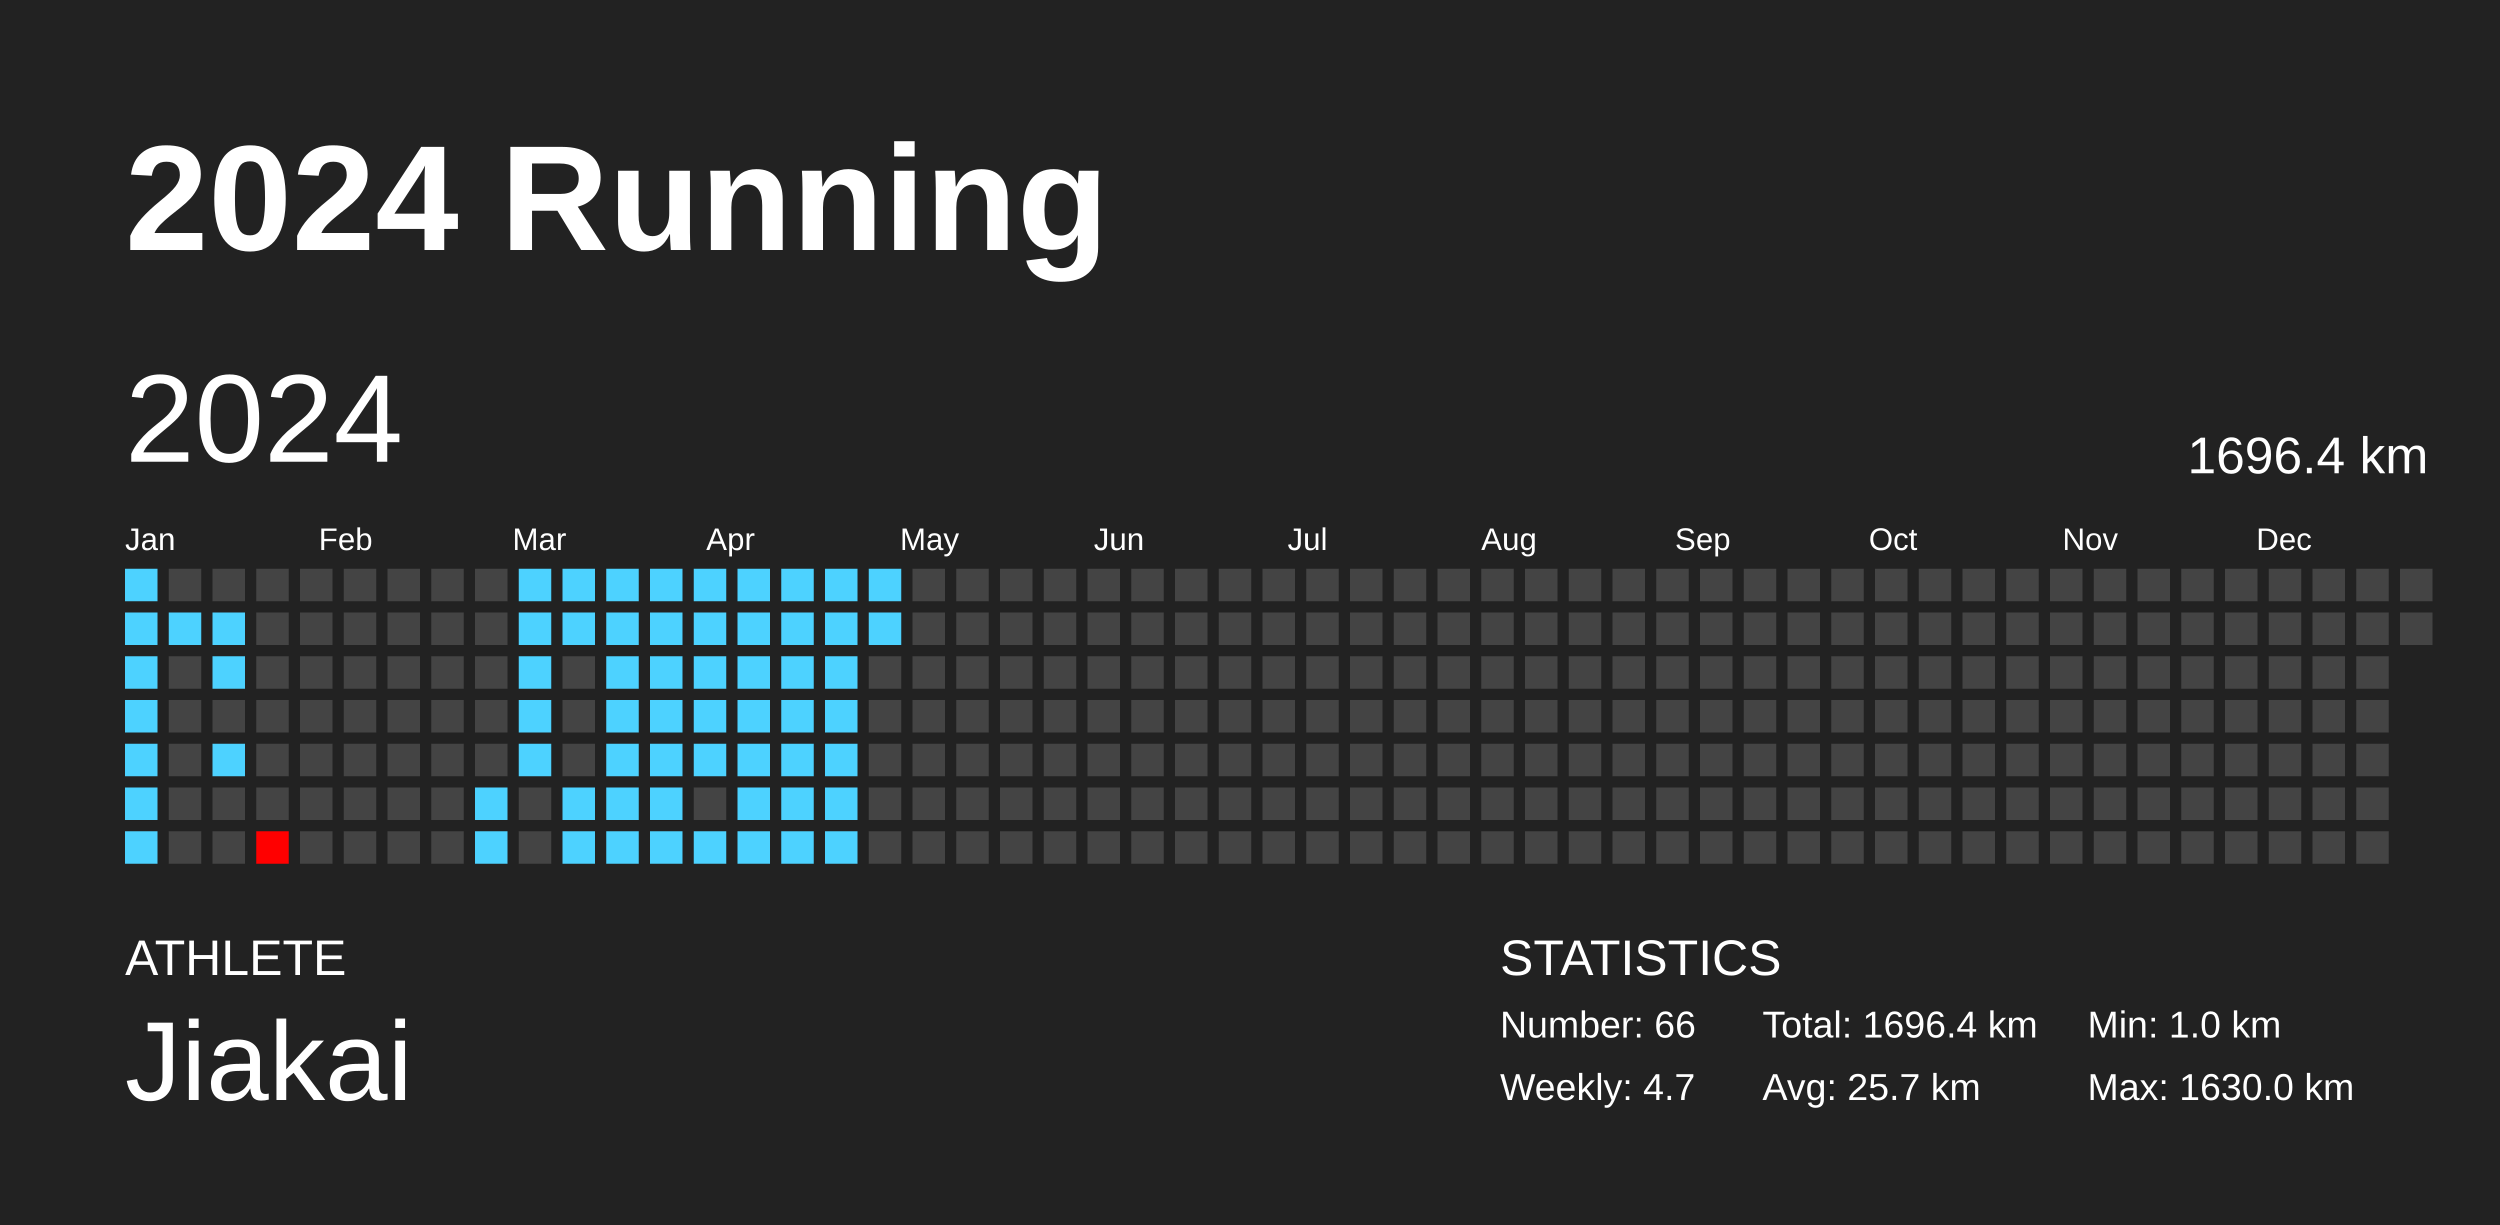
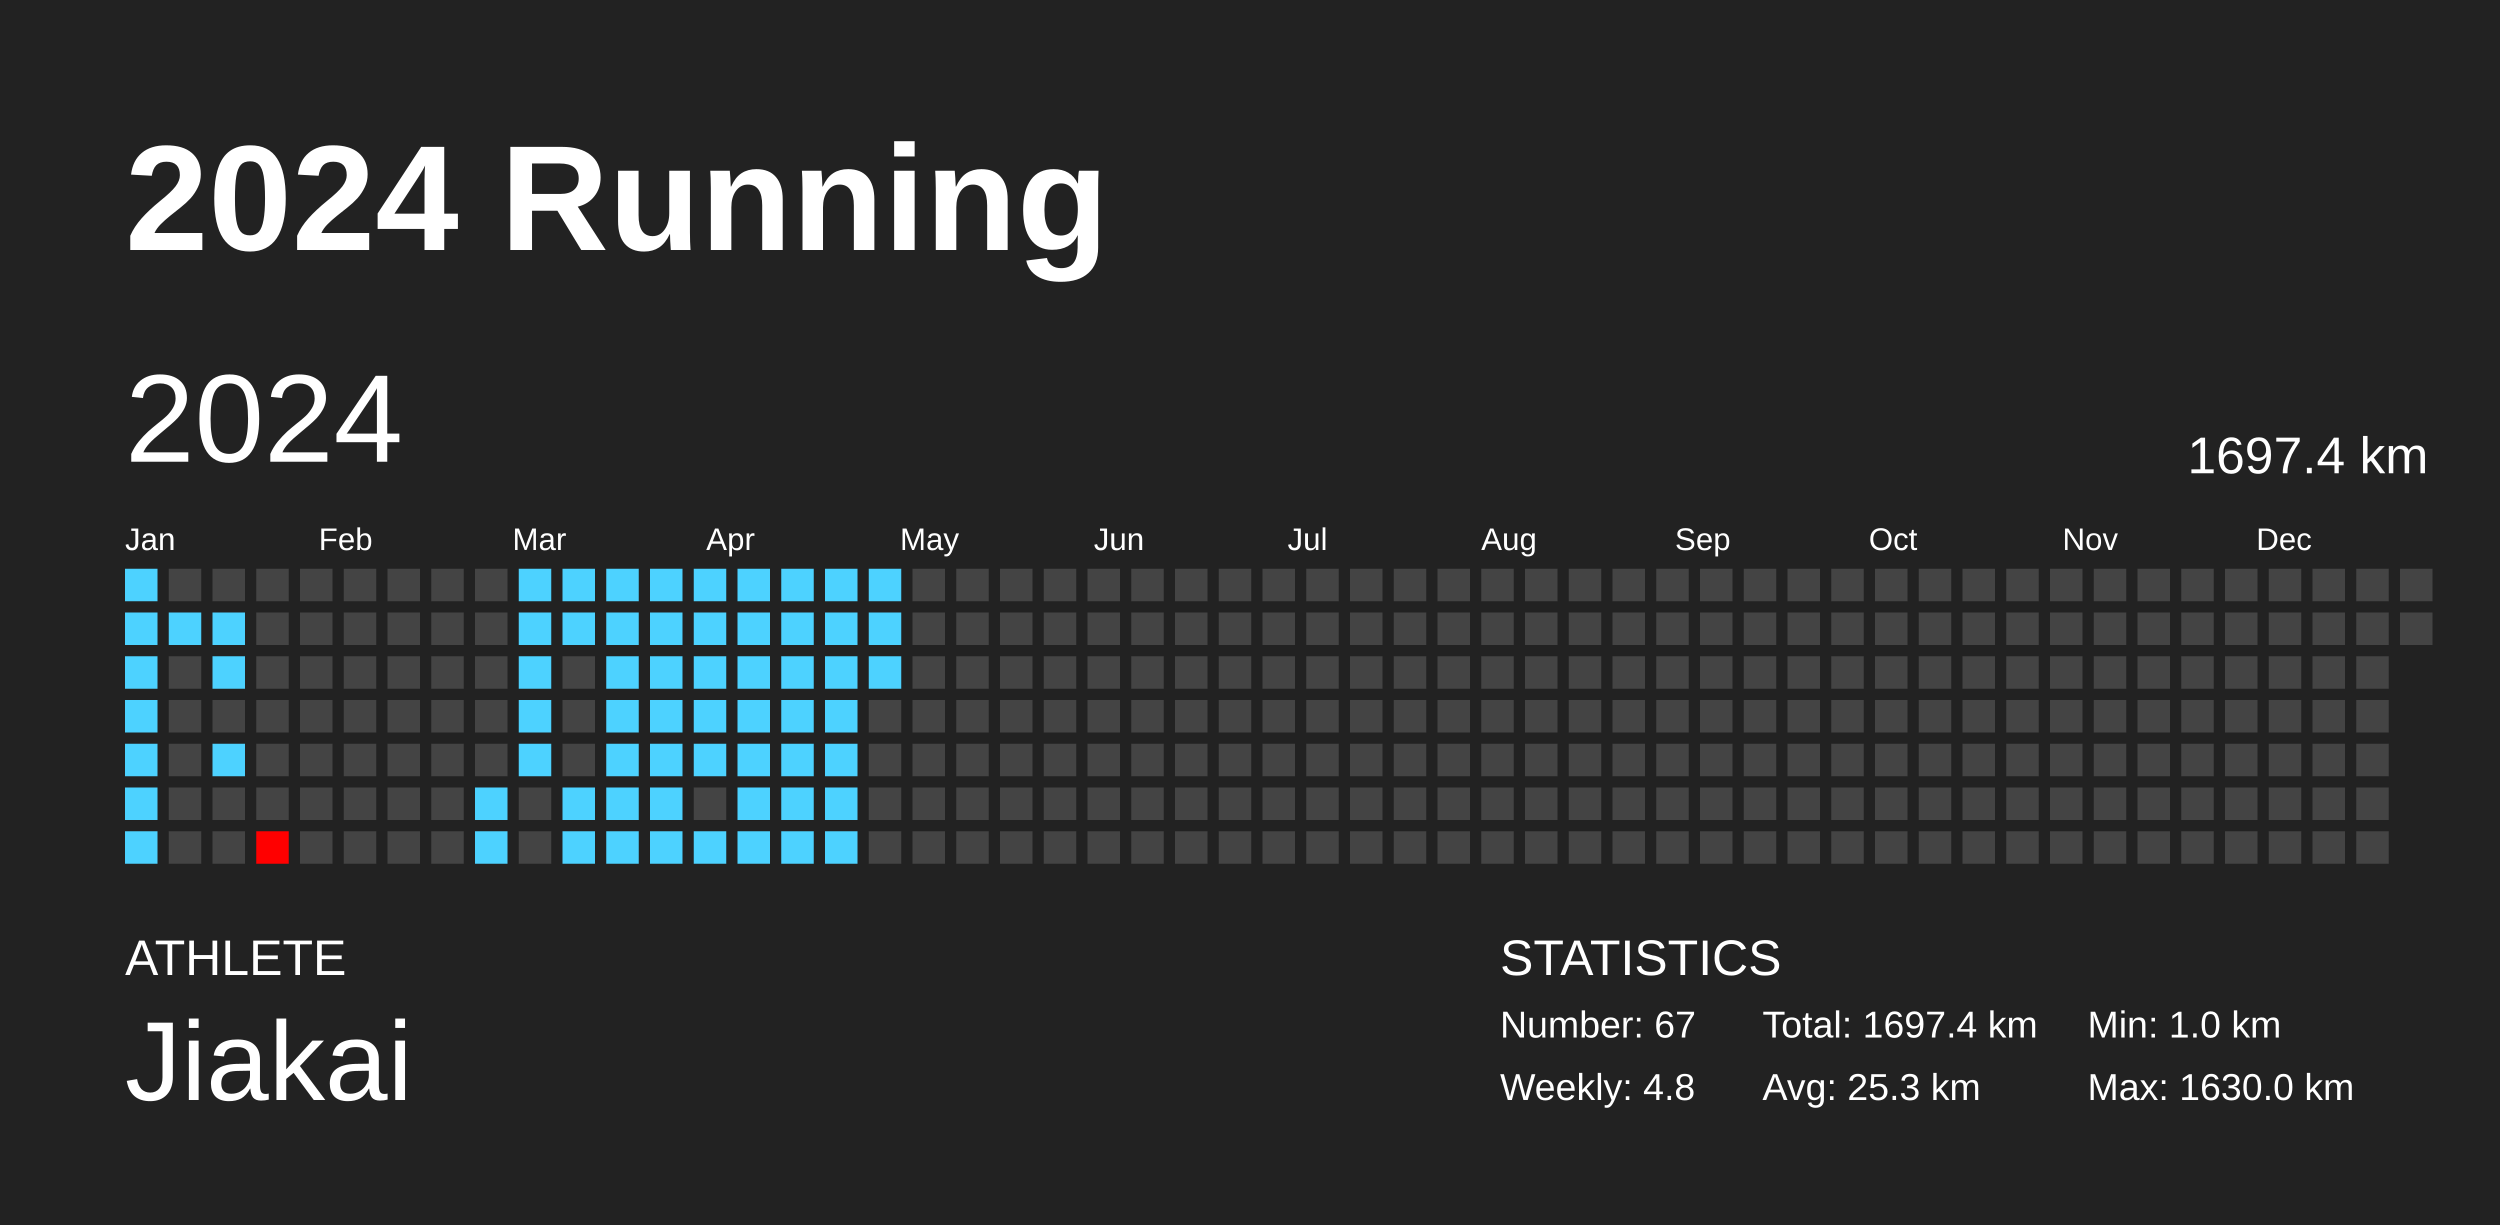
<svg xmlns="http://www.w3.org/2000/svg" baseProfile="full" height="98mm" version="1.1" viewBox="0,0,200,98" width="200mm">
  <defs />
  <rect fill="#222222" height="98" width="200" x="0" y="0" />
  <text fill="#FFFFFF" style="font-size:12px; font-family:Arial; font-weight:bold;" x="10" y="20">2024 Running</text>
  <text fill="#FFFFFF" style="font-size:4px; font-family:Arial" x="10" y="78">ATHLETE</text>
  <text fill="#FFFFFF" style="font-size:9px; font-family:Arial" x="10" y="88">Jiakai</text>
  <text fill="#FFFFFF" style="font-size:4px; font-family:Arial" x="120" y="78">STATISTICS</text>
-   <text fill="#FFFFFF" style="font-size:3px; font-family:Arial" x="120" y="83">Number: 66</text>
-   <text fill="#FFFFFF" style="font-size:3px; font-family:Arial" x="120" y="88">Weekly: 4.7</text>
-   <text fill="#FFFFFF" style="font-size:3px; font-family:Arial" x="141" y="83">Total: 1696.4 km</text>
-   <text fill="#FFFFFF" style="font-size:3px; font-family:Arial" x="141" y="88">Avg: 25.7 km</text>
+   <text fill="#FFFFFF" style="font-size:3px; font-family:Arial" x="120" y="83">Number: 67</text>
+   <text fill="#FFFFFF" style="font-size:3px; font-family:Arial" x="120" y="88">Weekly: 4.8</text>
+   <text fill="#FFFFFF" style="font-size:3px; font-family:Arial" x="141" y="83">Total: 1697.4 km</text>
+   <text fill="#FFFFFF" style="font-size:3px; font-family:Arial" x="141" y="88">Avg: 25.3 km</text>
  <text fill="#FFFFFF" style="font-size:3px; font-family:Arial" x="167" y="83">Min: 1.0 km</text>
  <text fill="#FFFFFF" style="font-size:3px; font-family:Arial" x="167" y="88">Max: 1630.0 km</text>
  <text dominant-baseline="hanging" fill="#FFFFFF" style="font-size:10.0px; font-family:Arial;" x="10" y="30">2024</text>
-   <text dominant-baseline="hanging" fill="#FFFFFF" style="font-size:4.125px; font-family:Arial;" x="175" y="35">1696.4 km</text>
+   <text dominant-baseline="hanging" fill="#FFFFFF" style="font-size:4.125px; font-family:Arial;" x="175" y="35">1697.4 km</text>
  <text fill="#FFFFFF" style="font-size:2.5px; font-family:Arial" x="10.0" y="44">Jan</text>
  <text fill="#FFFFFF" style="font-size:2.5px; font-family:Arial" x="25.5" y="44">Feb</text>
  <text fill="#FFFFFF" style="font-size:2.5px; font-family:Arial" x="41.0" y="44">Mar</text>
  <text fill="#FFFFFF" style="font-size:2.5px; font-family:Arial" x="56.5" y="44">Apr</text>
  <text fill="#FFFFFF" style="font-size:2.5px; font-family:Arial" x="72.0" y="44">May</text>
  <text fill="#FFFFFF" style="font-size:2.5px; font-family:Arial" x="87.5" y="44">Jun</text>
  <text fill="#FFFFFF" style="font-size:2.5px; font-family:Arial" x="103.0" y="44">Jul</text>
  <text fill="#FFFFFF" style="font-size:2.5px; font-family:Arial" x="118.5" y="44">Aug</text>
  <text fill="#FFFFFF" style="font-size:2.5px; font-family:Arial" x="134.0" y="44">Sep</text>
  <text fill="#FFFFFF" style="font-size:2.5px; font-family:Arial" x="149.5" y="44">Oct</text>
  <text fill="#FFFFFF" style="font-size:2.5px; font-family:Arial" x="165.0" y="44">Nov</text>
  <text fill="#FFFFFF" style="font-size:2.5px; font-family:Arial" x="180.5" y="44">Dec</text>
  <rect fill="#4dd2ff" height="2.6" width="2.6" x="10.0" y="45.5" />
  <rect fill="#4dd2ff" height="2.6" width="2.6" x="10.0" y="49.0" />
  <rect fill="#4dd2ff" height="2.6" width="2.6" x="10.0" y="52.5" />
  <rect fill="#4dd2ff" height="2.6" width="2.6" x="10.0" y="56.0" />
  <rect fill="#4dd2ff" height="2.6" width="2.6" x="10.0" y="59.5" />
  <rect fill="#4dd2ff" height="2.6" width="2.6" x="10.0" y="63.0" />
  <rect fill="#4dd2ff" height="2.6" width="2.6" x="10.0" y="66.5" />
  <rect fill="#444444" height="2.6" width="2.6" x="13.5" y="45.5" />
  <rect fill="#4dd2ff" height="2.6" width="2.6" x="13.5" y="49.0" />
  <rect fill="#444444" height="2.6" width="2.6" x="13.5" y="52.5" />
  <rect fill="#444444" height="2.6" width="2.6" x="13.5" y="56.0" />
  <rect fill="#444444" height="2.6" width="2.6" x="13.5" y="59.5" />
  <rect fill="#444444" height="2.6" width="2.6" x="13.5" y="63.0" />
  <rect fill="#444444" height="2.6" width="2.6" x="13.5" y="66.5" />
  <rect fill="#444444" height="2.6" width="2.6" x="17.0" y="45.5" />
  <rect fill="#4dd2ff" height="2.6" width="2.6" x="17.0" y="49.0" />
  <rect fill="#4dd2ff" height="2.6" width="2.6" x="17.0" y="52.5" />
  <rect fill="#444444" height="2.6" width="2.6" x="17.0" y="56.0" />
  <rect fill="#4dd2ff" height="2.6" width="2.6" x="17.0" y="59.5" />
  <rect fill="#444444" height="2.6" width="2.6" x="17.0" y="63.0" />
  <rect fill="#444444" height="2.6" width="2.6" x="17.0" y="66.5" />
  <rect fill="#444444" height="2.6" width="2.6" x="20.5" y="45.5" />
  <rect fill="#444444" height="2.6" width="2.6" x="20.5" y="49.0" />
  <rect fill="#444444" height="2.6" width="2.6" x="20.5" y="52.5" />
  <rect fill="#444444" height="2.6" width="2.6" x="20.5" y="56.0" />
  <rect fill="#444444" height="2.6" width="2.6" x="20.5" y="59.5" />
  <rect fill="#444444" height="2.6" width="2.6" x="20.5" y="63.0" />
  <rect fill="red" height="2.6" width="2.6" x="20.5" y="66.5" />
  <rect fill="#444444" height="2.6" width="2.6" x="24.0" y="45.5" />
  <rect fill="#444444" height="2.6" width="2.6" x="24.0" y="49.0" />
  <rect fill="#444444" height="2.6" width="2.6" x="24.0" y="52.5" />
  <rect fill="#444444" height="2.6" width="2.6" x="24.0" y="56.0" />
  <rect fill="#444444" height="2.6" width="2.6" x="24.0" y="59.5" />
  <rect fill="#444444" height="2.6" width="2.6" x="24.0" y="63.0" />
  <rect fill="#444444" height="2.6" width="2.6" x="24.0" y="66.5" />
  <rect fill="#444444" height="2.6" width="2.6" x="27.5" y="45.5" />
  <rect fill="#444444" height="2.6" width="2.6" x="27.5" y="49.0" />
  <rect fill="#444444" height="2.6" width="2.6" x="27.5" y="52.5" />
  <rect fill="#444444" height="2.6" width="2.6" x="27.5" y="56.0" />
  <rect fill="#444444" height="2.6" width="2.6" x="27.5" y="59.5" />
  <rect fill="#444444" height="2.6" width="2.6" x="27.5" y="63.0" />
  <rect fill="#444444" height="2.6" width="2.6" x="27.5" y="66.5" />
  <rect fill="#444444" height="2.6" width="2.6" x="31.0" y="45.5" />
  <rect fill="#444444" height="2.6" width="2.6" x="31.0" y="49.0" />
  <rect fill="#444444" height="2.6" width="2.6" x="31.0" y="52.5" />
  <rect fill="#444444" height="2.6" width="2.6" x="31.0" y="56.0" />
  <rect fill="#444444" height="2.6" width="2.6" x="31.0" y="59.5" />
  <rect fill="#444444" height="2.6" width="2.6" x="31.0" y="63.0" />
  <rect fill="#444444" height="2.6" width="2.6" x="31.0" y="66.5" />
  <rect fill="#444444" height="2.6" width="2.6" x="34.5" y="45.5" />
  <rect fill="#444444" height="2.6" width="2.6" x="34.5" y="49.0" />
  <rect fill="#444444" height="2.6" width="2.6" x="34.5" y="52.5" />
  <rect fill="#444444" height="2.6" width="2.6" x="34.5" y="56.0" />
  <rect fill="#444444" height="2.6" width="2.6" x="34.5" y="59.5" />
  <rect fill="#444444" height="2.6" width="2.6" x="34.5" y="63.0" />
  <rect fill="#444444" height="2.6" width="2.6" x="34.5" y="66.5" />
  <rect fill="#444444" height="2.6" width="2.6" x="38.0" y="45.5" />
  <rect fill="#444444" height="2.6" width="2.6" x="38.0" y="49.0" />
  <rect fill="#444444" height="2.6" width="2.6" x="38.0" y="52.5" />
  <rect fill="#444444" height="2.6" width="2.6" x="38.0" y="56.0" />
  <rect fill="#444444" height="2.6" width="2.6" x="38.0" y="59.5" />
  <rect fill="#4dd2ff" height="2.6" width="2.6" x="38.0" y="63.0" />
  <rect fill="#4dd2ff" height="2.6" width="2.6" x="38.0" y="66.5" />
  <rect fill="#4dd2ff" height="2.6" width="2.6" x="41.5" y="45.5" />
  <rect fill="#4dd2ff" height="2.6" width="2.6" x="41.5" y="49.0" />
  <rect fill="#4dd2ff" height="2.6" width="2.6" x="41.5" y="52.5" />
  <rect fill="#4dd2ff" height="2.6" width="2.6" x="41.5" y="56.0" />
  <rect fill="#4dd2ff" height="2.6" width="2.6" x="41.5" y="59.5" />
  <rect fill="#444444" height="2.6" width="2.6" x="41.5" y="63.0" />
  <rect fill="#444444" height="2.6" width="2.6" x="41.5" y="66.5" />
  <rect fill="#4dd2ff" height="2.6" width="2.6" x="45.0" y="45.5" />
  <rect fill="#4dd2ff" height="2.6" width="2.6" x="45.0" y="49.0" />
  <rect fill="#444444" height="2.6" width="2.6" x="45.0" y="52.5" />
  <rect fill="#444444" height="2.6" width="2.6" x="45.0" y="56.0" />
  <rect fill="#444444" height="2.6" width="2.6" x="45.0" y="59.5" />
  <rect fill="#4dd2ff" height="2.6" width="2.6" x="45.0" y="63.0" />
  <rect fill="#4dd2ff" height="2.6" width="2.6" x="45.0" y="66.5" />
  <rect fill="#4dd2ff" height="2.6" width="2.6" x="48.5" y="45.5" />
  <rect fill="#4dd2ff" height="2.6" width="2.6" x="48.5" y="49.0" />
  <rect fill="#4dd2ff" height="2.6" width="2.6" x="48.5" y="52.5" />
  <rect fill="#4dd2ff" height="2.6" width="2.6" x="48.5" y="56.0" />
  <rect fill="#4dd2ff" height="2.6" width="2.6" x="48.5" y="59.5" />
  <rect fill="#4dd2ff" height="2.6" width="2.6" x="48.5" y="63.0" />
  <rect fill="#4dd2ff" height="2.6" width="2.6" x="48.5" y="66.5" />
  <rect fill="#4dd2ff" height="2.6" width="2.6" x="52.0" y="45.5" />
  <rect fill="#4dd2ff" height="2.6" width="2.6" x="52.0" y="49.0" />
  <rect fill="#4dd2ff" height="2.6" width="2.6" x="52.0" y="52.5" />
  <rect fill="#4dd2ff" height="2.6" width="2.6" x="52.0" y="56.0" />
  <rect fill="#4dd2ff" height="2.6" width="2.6" x="52.0" y="59.5" />
  <rect fill="#4dd2ff" height="2.6" width="2.6" x="52.0" y="63.0" />
  <rect fill="#4dd2ff" height="2.6" width="2.6" x="52.0" y="66.5" />
  <rect fill="#4dd2ff" height="2.6" width="2.6" x="55.5" y="45.5" />
  <rect fill="#4dd2ff" height="2.6" width="2.6" x="55.5" y="49.0" />
  <rect fill="#4dd2ff" height="2.6" width="2.6" x="55.5" y="52.5" />
  <rect fill="#4dd2ff" height="2.6" width="2.6" x="55.5" y="56.0" />
  <rect fill="#4dd2ff" height="2.6" width="2.6" x="55.5" y="59.5" />
  <rect fill="#444444" height="2.6" width="2.6" x="55.5" y="63.0" />
  <rect fill="#4dd2ff" height="2.6" width="2.6" x="55.5" y="66.5" />
  <rect fill="#4dd2ff" height="2.6" width="2.6" x="59.0" y="45.5" />
  <rect fill="#4dd2ff" height="2.6" width="2.6" x="59.0" y="49.0" />
  <rect fill="#4dd2ff" height="2.6" width="2.6" x="59.0" y="52.5" />
  <rect fill="#4dd2ff" height="2.6" width="2.6" x="59.0" y="56.0" />
  <rect fill="#4dd2ff" height="2.6" width="2.6" x="59.0" y="59.5" />
  <rect fill="#4dd2ff" height="2.6" width="2.6" x="59.0" y="63.0" />
  <rect fill="#4dd2ff" height="2.6" width="2.6" x="59.0" y="66.5" />
  <rect fill="#4dd2ff" height="2.6" width="2.6" x="62.5" y="45.5" />
  <rect fill="#4dd2ff" height="2.6" width="2.6" x="62.5" y="49.0" />
  <rect fill="#4dd2ff" height="2.6" width="2.6" x="62.5" y="52.5" />
  <rect fill="#4dd2ff" height="2.6" width="2.6" x="62.5" y="56.0" />
  <rect fill="#4dd2ff" height="2.6" width="2.6" x="62.5" y="59.5" />
  <rect fill="#4dd2ff" height="2.6" width="2.6" x="62.5" y="63.0" />
  <rect fill="#4dd2ff" height="2.6" width="2.6" x="62.5" y="66.5" />
  <rect fill="#4dd2ff" height="2.6" width="2.6" x="66.0" y="45.5" />
  <rect fill="#4dd2ff" height="2.6" width="2.6" x="66.0" y="49.0" />
  <rect fill="#4dd2ff" height="2.6" width="2.6" x="66.0" y="52.5" />
  <rect fill="#4dd2ff" height="2.6" width="2.6" x="66.0" y="56.0" />
  <rect fill="#4dd2ff" height="2.6" width="2.6" x="66.0" y="59.5" />
  <rect fill="#4dd2ff" height="2.6" width="2.6" x="66.0" y="63.0" />
  <rect fill="#4dd2ff" height="2.6" width="2.6" x="66.0" y="66.5" />
  <rect fill="#4dd2ff" height="2.6" width="2.6" x="69.5" y="45.5" />
  <rect fill="#4dd2ff" height="2.6" width="2.6" x="69.5" y="49.0" />
-   <rect fill="#444444" height="2.6" width="2.6" x="69.5" y="52.5" />
+   <rect fill="#4dd2ff" height="2.6" width="2.6" x="69.5" y="52.5" />
  <rect fill="#444444" height="2.6" width="2.6" x="69.5" y="56.0" />
  <rect fill="#444444" height="2.6" width="2.6" x="69.5" y="59.5" />
  <rect fill="#444444" height="2.6" width="2.6" x="69.5" y="63.0" />
  <rect fill="#444444" height="2.6" width="2.6" x="69.5" y="66.5" />
  <rect fill="#444444" height="2.6" width="2.6" x="73.0" y="45.5" />
  <rect fill="#444444" height="2.6" width="2.6" x="73.0" y="49.0" />
  <rect fill="#444444" height="2.6" width="2.6" x="73.0" y="52.5" />
  <rect fill="#444444" height="2.6" width="2.6" x="73.0" y="56.0" />
  <rect fill="#444444" height="2.6" width="2.6" x="73.0" y="59.5" />
  <rect fill="#444444" height="2.6" width="2.6" x="73.0" y="63.0" />
  <rect fill="#444444" height="2.6" width="2.6" x="73.0" y="66.5" />
  <rect fill="#444444" height="2.6" width="2.6" x="76.5" y="45.5" />
  <rect fill="#444444" height="2.6" width="2.6" x="76.5" y="49.0" />
  <rect fill="#444444" height="2.6" width="2.6" x="76.5" y="52.5" />
  <rect fill="#444444" height="2.6" width="2.6" x="76.5" y="56.0" />
  <rect fill="#444444" height="2.6" width="2.6" x="76.5" y="59.5" />
  <rect fill="#444444" height="2.6" width="2.6" x="76.5" y="63.0" />
  <rect fill="#444444" height="2.6" width="2.6" x="76.5" y="66.5" />
  <rect fill="#444444" height="2.6" width="2.6" x="80.0" y="45.5" />
  <rect fill="#444444" height="2.6" width="2.6" x="80.0" y="49.0" />
  <rect fill="#444444" height="2.6" width="2.6" x="80.0" y="52.5" />
  <rect fill="#444444" height="2.6" width="2.6" x="80.0" y="56.0" />
  <rect fill="#444444" height="2.6" width="2.6" x="80.0" y="59.5" />
  <rect fill="#444444" height="2.6" width="2.6" x="80.0" y="63.0" />
  <rect fill="#444444" height="2.6" width="2.6" x="80.0" y="66.5" />
  <rect fill="#444444" height="2.6" width="2.6" x="83.5" y="45.5" />
  <rect fill="#444444" height="2.6" width="2.6" x="83.5" y="49.0" />
  <rect fill="#444444" height="2.6" width="2.6" x="83.5" y="52.5" />
  <rect fill="#444444" height="2.6" width="2.6" x="83.5" y="56.0" />
  <rect fill="#444444" height="2.6" width="2.6" x="83.5" y="59.5" />
  <rect fill="#444444" height="2.6" width="2.6" x="83.5" y="63.0" />
  <rect fill="#444444" height="2.6" width="2.6" x="83.5" y="66.5" />
  <rect fill="#444444" height="2.6" width="2.6" x="87.0" y="45.5" />
  <rect fill="#444444" height="2.6" width="2.6" x="87.0" y="49.0" />
  <rect fill="#444444" height="2.6" width="2.6" x="87.0" y="52.5" />
  <rect fill="#444444" height="2.6" width="2.6" x="87.0" y="56.0" />
  <rect fill="#444444" height="2.6" width="2.6" x="87.0" y="59.5" />
  <rect fill="#444444" height="2.6" width="2.6" x="87.0" y="63.0" />
  <rect fill="#444444" height="2.6" width="2.6" x="87.0" y="66.5" />
  <rect fill="#444444" height="2.6" width="2.6" x="90.5" y="45.5" />
  <rect fill="#444444" height="2.6" width="2.6" x="90.5" y="49.0" />
  <rect fill="#444444" height="2.6" width="2.6" x="90.5" y="52.5" />
  <rect fill="#444444" height="2.6" width="2.6" x="90.5" y="56.0" />
  <rect fill="#444444" height="2.6" width="2.6" x="90.5" y="59.5" />
  <rect fill="#444444" height="2.6" width="2.6" x="90.5" y="63.0" />
  <rect fill="#444444" height="2.6" width="2.6" x="90.5" y="66.5" />
  <rect fill="#444444" height="2.6" width="2.6" x="94.0" y="45.5" />
  <rect fill="#444444" height="2.6" width="2.6" x="94.0" y="49.0" />
  <rect fill="#444444" height="2.6" width="2.6" x="94.0" y="52.5" />
  <rect fill="#444444" height="2.6" width="2.6" x="94.0" y="56.0" />
  <rect fill="#444444" height="2.6" width="2.6" x="94.0" y="59.5" />
  <rect fill="#444444" height="2.6" width="2.6" x="94.0" y="63.0" />
  <rect fill="#444444" height="2.6" width="2.6" x="94.0" y="66.5" />
  <rect fill="#444444" height="2.6" width="2.6" x="97.5" y="45.5" />
  <rect fill="#444444" height="2.6" width="2.6" x="97.5" y="49.0" />
  <rect fill="#444444" height="2.6" width="2.6" x="97.5" y="52.5" />
  <rect fill="#444444" height="2.6" width="2.6" x="97.5" y="56.0" />
  <rect fill="#444444" height="2.6" width="2.6" x="97.5" y="59.5" />
  <rect fill="#444444" height="2.6" width="2.6" x="97.5" y="63.0" />
  <rect fill="#444444" height="2.6" width="2.6" x="97.5" y="66.5" />
  <rect fill="#444444" height="2.6" width="2.6" x="101.0" y="45.5" />
  <rect fill="#444444" height="2.6" width="2.6" x="101.0" y="49.0" />
  <rect fill="#444444" height="2.6" width="2.6" x="101.0" y="52.5" />
  <rect fill="#444444" height="2.6" width="2.6" x="101.0" y="56.0" />
  <rect fill="#444444" height="2.6" width="2.6" x="101.0" y="59.5" />
  <rect fill="#444444" height="2.6" width="2.6" x="101.0" y="63.0" />
  <rect fill="#444444" height="2.6" width="2.6" x="101.0" y="66.5" />
  <rect fill="#444444" height="2.6" width="2.6" x="104.5" y="45.5" />
  <rect fill="#444444" height="2.6" width="2.6" x="104.5" y="49.0" />
  <rect fill="#444444" height="2.6" width="2.6" x="104.5" y="52.5" />
  <rect fill="#444444" height="2.6" width="2.6" x="104.5" y="56.0" />
  <rect fill="#444444" height="2.6" width="2.6" x="104.5" y="59.5" />
  <rect fill="#444444" height="2.6" width="2.6" x="104.5" y="63.0" />
  <rect fill="#444444" height="2.6" width="2.6" x="104.5" y="66.5" />
  <rect fill="#444444" height="2.6" width="2.6" x="108.0" y="45.5" />
  <rect fill="#444444" height="2.6" width="2.6" x="108.0" y="49.0" />
  <rect fill="#444444" height="2.6" width="2.6" x="108.0" y="52.5" />
  <rect fill="#444444" height="2.6" width="2.6" x="108.0" y="56.0" />
  <rect fill="#444444" height="2.6" width="2.6" x="108.0" y="59.5" />
  <rect fill="#444444" height="2.6" width="2.6" x="108.0" y="63.0" />
  <rect fill="#444444" height="2.6" width="2.6" x="108.0" y="66.5" />
  <rect fill="#444444" height="2.6" width="2.6" x="111.5" y="45.5" />
  <rect fill="#444444" height="2.6" width="2.6" x="111.5" y="49.0" />
  <rect fill="#444444" height="2.6" width="2.6" x="111.5" y="52.5" />
  <rect fill="#444444" height="2.6" width="2.6" x="111.5" y="56.0" />
  <rect fill="#444444" height="2.6" width="2.6" x="111.5" y="59.5" />
  <rect fill="#444444" height="2.6" width="2.6" x="111.5" y="63.0" />
  <rect fill="#444444" height="2.6" width="2.6" x="111.5" y="66.5" />
  <rect fill="#444444" height="2.6" width="2.6" x="115.0" y="45.5" />
  <rect fill="#444444" height="2.6" width="2.6" x="115.0" y="49.0" />
  <rect fill="#444444" height="2.6" width="2.6" x="115.0" y="52.5" />
  <rect fill="#444444" height="2.6" width="2.6" x="115.0" y="56.0" />
  <rect fill="#444444" height="2.6" width="2.6" x="115.0" y="59.5" />
  <rect fill="#444444" height="2.6" width="2.6" x="115.0" y="63.0" />
  <rect fill="#444444" height="2.6" width="2.6" x="115.0" y="66.5" />
  <rect fill="#444444" height="2.6" width="2.6" x="118.5" y="45.5" />
  <rect fill="#444444" height="2.6" width="2.6" x="118.5" y="49.0" />
  <rect fill="#444444" height="2.6" width="2.6" x="118.5" y="52.5" />
  <rect fill="#444444" height="2.6" width="2.6" x="118.5" y="56.0" />
  <rect fill="#444444" height="2.6" width="2.6" x="118.5" y="59.5" />
  <rect fill="#444444" height="2.6" width="2.6" x="118.5" y="63.0" />
  <rect fill="#444444" height="2.6" width="2.6" x="118.5" y="66.5" />
  <rect fill="#444444" height="2.6" width="2.6" x="122.0" y="45.5" />
  <rect fill="#444444" height="2.6" width="2.6" x="122.0" y="49.0" />
  <rect fill="#444444" height="2.6" width="2.6" x="122.0" y="52.5" />
  <rect fill="#444444" height="2.6" width="2.6" x="122.0" y="56.0" />
  <rect fill="#444444" height="2.6" width="2.6" x="122.0" y="59.5" />
  <rect fill="#444444" height="2.6" width="2.6" x="122.0" y="63.0" />
  <rect fill="#444444" height="2.6" width="2.6" x="122.0" y="66.5" />
  <rect fill="#444444" height="2.6" width="2.6" x="125.5" y="45.5" />
  <rect fill="#444444" height="2.6" width="2.6" x="125.5" y="49.0" />
  <rect fill="#444444" height="2.6" width="2.6" x="125.5" y="52.5" />
  <rect fill="#444444" height="2.6" width="2.6" x="125.5" y="56.0" />
  <rect fill="#444444" height="2.6" width="2.6" x="125.5" y="59.5" />
  <rect fill="#444444" height="2.6" width="2.6" x="125.5" y="63.0" />
  <rect fill="#444444" height="2.6" width="2.6" x="125.5" y="66.5" />
  <rect fill="#444444" height="2.6" width="2.6" x="129.0" y="45.5" />
  <rect fill="#444444" height="2.6" width="2.6" x="129.0" y="49.0" />
  <rect fill="#444444" height="2.6" width="2.6" x="129.0" y="52.5" />
  <rect fill="#444444" height="2.6" width="2.6" x="129.0" y="56.0" />
  <rect fill="#444444" height="2.6" width="2.6" x="129.0" y="59.5" />
  <rect fill="#444444" height="2.6" width="2.6" x="129.0" y="63.0" />
  <rect fill="#444444" height="2.6" width="2.6" x="129.0" y="66.5" />
  <rect fill="#444444" height="2.6" width="2.6" x="132.5" y="45.5" />
  <rect fill="#444444" height="2.6" width="2.6" x="132.5" y="49.0" />
  <rect fill="#444444" height="2.6" width="2.6" x="132.5" y="52.5" />
  <rect fill="#444444" height="2.6" width="2.6" x="132.5" y="56.0" />
  <rect fill="#444444" height="2.6" width="2.6" x="132.5" y="59.5" />
  <rect fill="#444444" height="2.6" width="2.6" x="132.5" y="63.0" />
  <rect fill="#444444" height="2.6" width="2.6" x="132.5" y="66.5" />
  <rect fill="#444444" height="2.6" width="2.6" x="136.0" y="45.5" />
  <rect fill="#444444" height="2.6" width="2.6" x="136.0" y="49.0" />
  <rect fill="#444444" height="2.6" width="2.6" x="136.0" y="52.5" />
  <rect fill="#444444" height="2.6" width="2.6" x="136.0" y="56.0" />
  <rect fill="#444444" height="2.6" width="2.6" x="136.0" y="59.5" />
  <rect fill="#444444" height="2.6" width="2.6" x="136.0" y="63.0" />
  <rect fill="#444444" height="2.6" width="2.6" x="136.0" y="66.5" />
  <rect fill="#444444" height="2.6" width="2.6" x="139.5" y="45.5" />
  <rect fill="#444444" height="2.6" width="2.6" x="139.5" y="49.0" />
  <rect fill="#444444" height="2.6" width="2.6" x="139.5" y="52.5" />
  <rect fill="#444444" height="2.6" width="2.6" x="139.5" y="56.0" />
  <rect fill="#444444" height="2.6" width="2.6" x="139.5" y="59.5" />
  <rect fill="#444444" height="2.6" width="2.6" x="139.5" y="63.0" />
  <rect fill="#444444" height="2.6" width="2.6" x="139.5" y="66.5" />
  <rect fill="#444444" height="2.6" width="2.6" x="143.0" y="45.5" />
  <rect fill="#444444" height="2.6" width="2.6" x="143.0" y="49.0" />
  <rect fill="#444444" height="2.6" width="2.6" x="143.0" y="52.5" />
  <rect fill="#444444" height="2.6" width="2.6" x="143.0" y="56.0" />
  <rect fill="#444444" height="2.6" width="2.6" x="143.0" y="59.5" />
  <rect fill="#444444" height="2.6" width="2.6" x="143.0" y="63.0" />
  <rect fill="#444444" height="2.6" width="2.6" x="143.0" y="66.5" />
  <rect fill="#444444" height="2.6" width="2.6" x="146.5" y="45.5" />
  <rect fill="#444444" height="2.6" width="2.6" x="146.5" y="49.0" />
  <rect fill="#444444" height="2.6" width="2.6" x="146.5" y="52.5" />
  <rect fill="#444444" height="2.6" width="2.6" x="146.5" y="56.0" />
  <rect fill="#444444" height="2.6" width="2.6" x="146.5" y="59.5" />
  <rect fill="#444444" height="2.6" width="2.6" x="146.5" y="63.0" />
  <rect fill="#444444" height="2.6" width="2.6" x="146.5" y="66.5" />
  <rect fill="#444444" height="2.6" width="2.6" x="150.0" y="45.5" />
  <rect fill="#444444" height="2.6" width="2.6" x="150.0" y="49.0" />
  <rect fill="#444444" height="2.6" width="2.6" x="150.0" y="52.5" />
  <rect fill="#444444" height="2.6" width="2.6" x="150.0" y="56.0" />
  <rect fill="#444444" height="2.6" width="2.6" x="150.0" y="59.5" />
  <rect fill="#444444" height="2.6" width="2.6" x="150.0" y="63.0" />
  <rect fill="#444444" height="2.6" width="2.6" x="150.0" y="66.5" />
  <rect fill="#444444" height="2.6" width="2.6" x="153.5" y="45.5" />
  <rect fill="#444444" height="2.6" width="2.6" x="153.5" y="49.0" />
  <rect fill="#444444" height="2.6" width="2.6" x="153.5" y="52.5" />
  <rect fill="#444444" height="2.6" width="2.6" x="153.5" y="56.0" />
  <rect fill="#444444" height="2.6" width="2.6" x="153.5" y="59.5" />
  <rect fill="#444444" height="2.6" width="2.6" x="153.5" y="63.0" />
  <rect fill="#444444" height="2.6" width="2.6" x="153.5" y="66.5" />
  <rect fill="#444444" height="2.6" width="2.6" x="157.0" y="45.5" />
  <rect fill="#444444" height="2.6" width="2.6" x="157.0" y="49.0" />
  <rect fill="#444444" height="2.6" width="2.6" x="157.0" y="52.5" />
  <rect fill="#444444" height="2.6" width="2.6" x="157.0" y="56.0" />
  <rect fill="#444444" height="2.6" width="2.6" x="157.0" y="59.5" />
  <rect fill="#444444" height="2.6" width="2.6" x="157.0" y="63.0" />
  <rect fill="#444444" height="2.6" width="2.6" x="157.0" y="66.5" />
  <rect fill="#444444" height="2.6" width="2.6" x="160.5" y="45.5" />
  <rect fill="#444444" height="2.6" width="2.6" x="160.5" y="49.0" />
  <rect fill="#444444" height="2.6" width="2.6" x="160.5" y="52.5" />
  <rect fill="#444444" height="2.6" width="2.6" x="160.5" y="56.0" />
  <rect fill="#444444" height="2.6" width="2.6" x="160.5" y="59.5" />
  <rect fill="#444444" height="2.6" width="2.6" x="160.5" y="63.0" />
  <rect fill="#444444" height="2.6" width="2.6" x="160.5" y="66.5" />
  <rect fill="#444444" height="2.6" width="2.6" x="164.0" y="45.5" />
  <rect fill="#444444" height="2.6" width="2.6" x="164.0" y="49.0" />
  <rect fill="#444444" height="2.6" width="2.6" x="164.0" y="52.5" />
  <rect fill="#444444" height="2.6" width="2.6" x="164.0" y="56.0" />
  <rect fill="#444444" height="2.6" width="2.6" x="164.0" y="59.5" />
  <rect fill="#444444" height="2.6" width="2.6" x="164.0" y="63.0" />
  <rect fill="#444444" height="2.6" width="2.6" x="164.0" y="66.5" />
  <rect fill="#444444" height="2.6" width="2.6" x="167.5" y="45.5" />
  <rect fill="#444444" height="2.6" width="2.6" x="167.5" y="49.0" />
  <rect fill="#444444" height="2.6" width="2.6" x="167.5" y="52.5" />
  <rect fill="#444444" height="2.6" width="2.6" x="167.5" y="56.0" />
  <rect fill="#444444" height="2.6" width="2.6" x="167.5" y="59.5" />
  <rect fill="#444444" height="2.6" width="2.6" x="167.5" y="63.0" />
  <rect fill="#444444" height="2.6" width="2.6" x="167.5" y="66.5" />
  <rect fill="#444444" height="2.6" width="2.6" x="171.0" y="45.5" />
  <rect fill="#444444" height="2.6" width="2.6" x="171.0" y="49.0" />
  <rect fill="#444444" height="2.6" width="2.6" x="171.0" y="52.5" />
  <rect fill="#444444" height="2.6" width="2.6" x="171.0" y="56.0" />
  <rect fill="#444444" height="2.6" width="2.6" x="171.0" y="59.5" />
  <rect fill="#444444" height="2.6" width="2.6" x="171.0" y="63.0" />
  <rect fill="#444444" height="2.6" width="2.6" x="171.0" y="66.5" />
  <rect fill="#444444" height="2.6" width="2.6" x="174.5" y="45.5" />
  <rect fill="#444444" height="2.6" width="2.6" x="174.5" y="49.0" />
  <rect fill="#444444" height="2.6" width="2.6" x="174.5" y="52.5" />
  <rect fill="#444444" height="2.6" width="2.6" x="174.5" y="56.0" />
  <rect fill="#444444" height="2.6" width="2.6" x="174.5" y="59.5" />
  <rect fill="#444444" height="2.6" width="2.6" x="174.5" y="63.0" />
  <rect fill="#444444" height="2.6" width="2.6" x="174.5" y="66.5" />
  <rect fill="#444444" height="2.6" width="2.6" x="178.0" y="45.5" />
  <rect fill="#444444" height="2.6" width="2.6" x="178.0" y="49.0" />
  <rect fill="#444444" height="2.6" width="2.6" x="178.0" y="52.5" />
  <rect fill="#444444" height="2.6" width="2.6" x="178.0" y="56.0" />
  <rect fill="#444444" height="2.6" width="2.6" x="178.0" y="59.5" />
  <rect fill="#444444" height="2.6" width="2.6" x="178.0" y="63.0" />
  <rect fill="#444444" height="2.6" width="2.6" x="178.0" y="66.5" />
  <rect fill="#444444" height="2.6" width="2.6" x="181.5" y="45.5" />
  <rect fill="#444444" height="2.6" width="2.6" x="181.5" y="49.0" />
  <rect fill="#444444" height="2.6" width="2.6" x="181.5" y="52.5" />
  <rect fill="#444444" height="2.6" width="2.6" x="181.5" y="56.0" />
  <rect fill="#444444" height="2.6" width="2.6" x="181.5" y="59.5" />
  <rect fill="#444444" height="2.6" width="2.6" x="181.5" y="63.0" />
  <rect fill="#444444" height="2.6" width="2.6" x="181.5" y="66.5" />
  <rect fill="#444444" height="2.6" width="2.6" x="185.0" y="45.5" />
  <rect fill="#444444" height="2.6" width="2.6" x="185.0" y="49.0" />
  <rect fill="#444444" height="2.6" width="2.6" x="185.0" y="52.5" />
  <rect fill="#444444" height="2.6" width="2.6" x="185.0" y="56.0" />
  <rect fill="#444444" height="2.6" width="2.6" x="185.0" y="59.5" />
  <rect fill="#444444" height="2.6" width="2.6" x="185.0" y="63.0" />
  <rect fill="#444444" height="2.6" width="2.6" x="185.0" y="66.5" />
  <rect fill="#444444" height="2.6" width="2.6" x="188.5" y="45.5" />
  <rect fill="#444444" height="2.6" width="2.6" x="188.5" y="49.0" />
  <rect fill="#444444" height="2.6" width="2.6" x="188.5" y="52.5" />
  <rect fill="#444444" height="2.6" width="2.6" x="188.5" y="56.0" />
  <rect fill="#444444" height="2.6" width="2.6" x="188.5" y="59.5" />
  <rect fill="#444444" height="2.6" width="2.6" x="188.5" y="63.0" />
  <rect fill="#444444" height="2.6" width="2.6" x="188.5" y="66.5" />
  <rect fill="#444444" height="2.6" width="2.6" x="192.0" y="45.5" />
  <rect fill="#444444" height="2.6" width="2.6" x="192.0" y="49.0" />
</svg>
